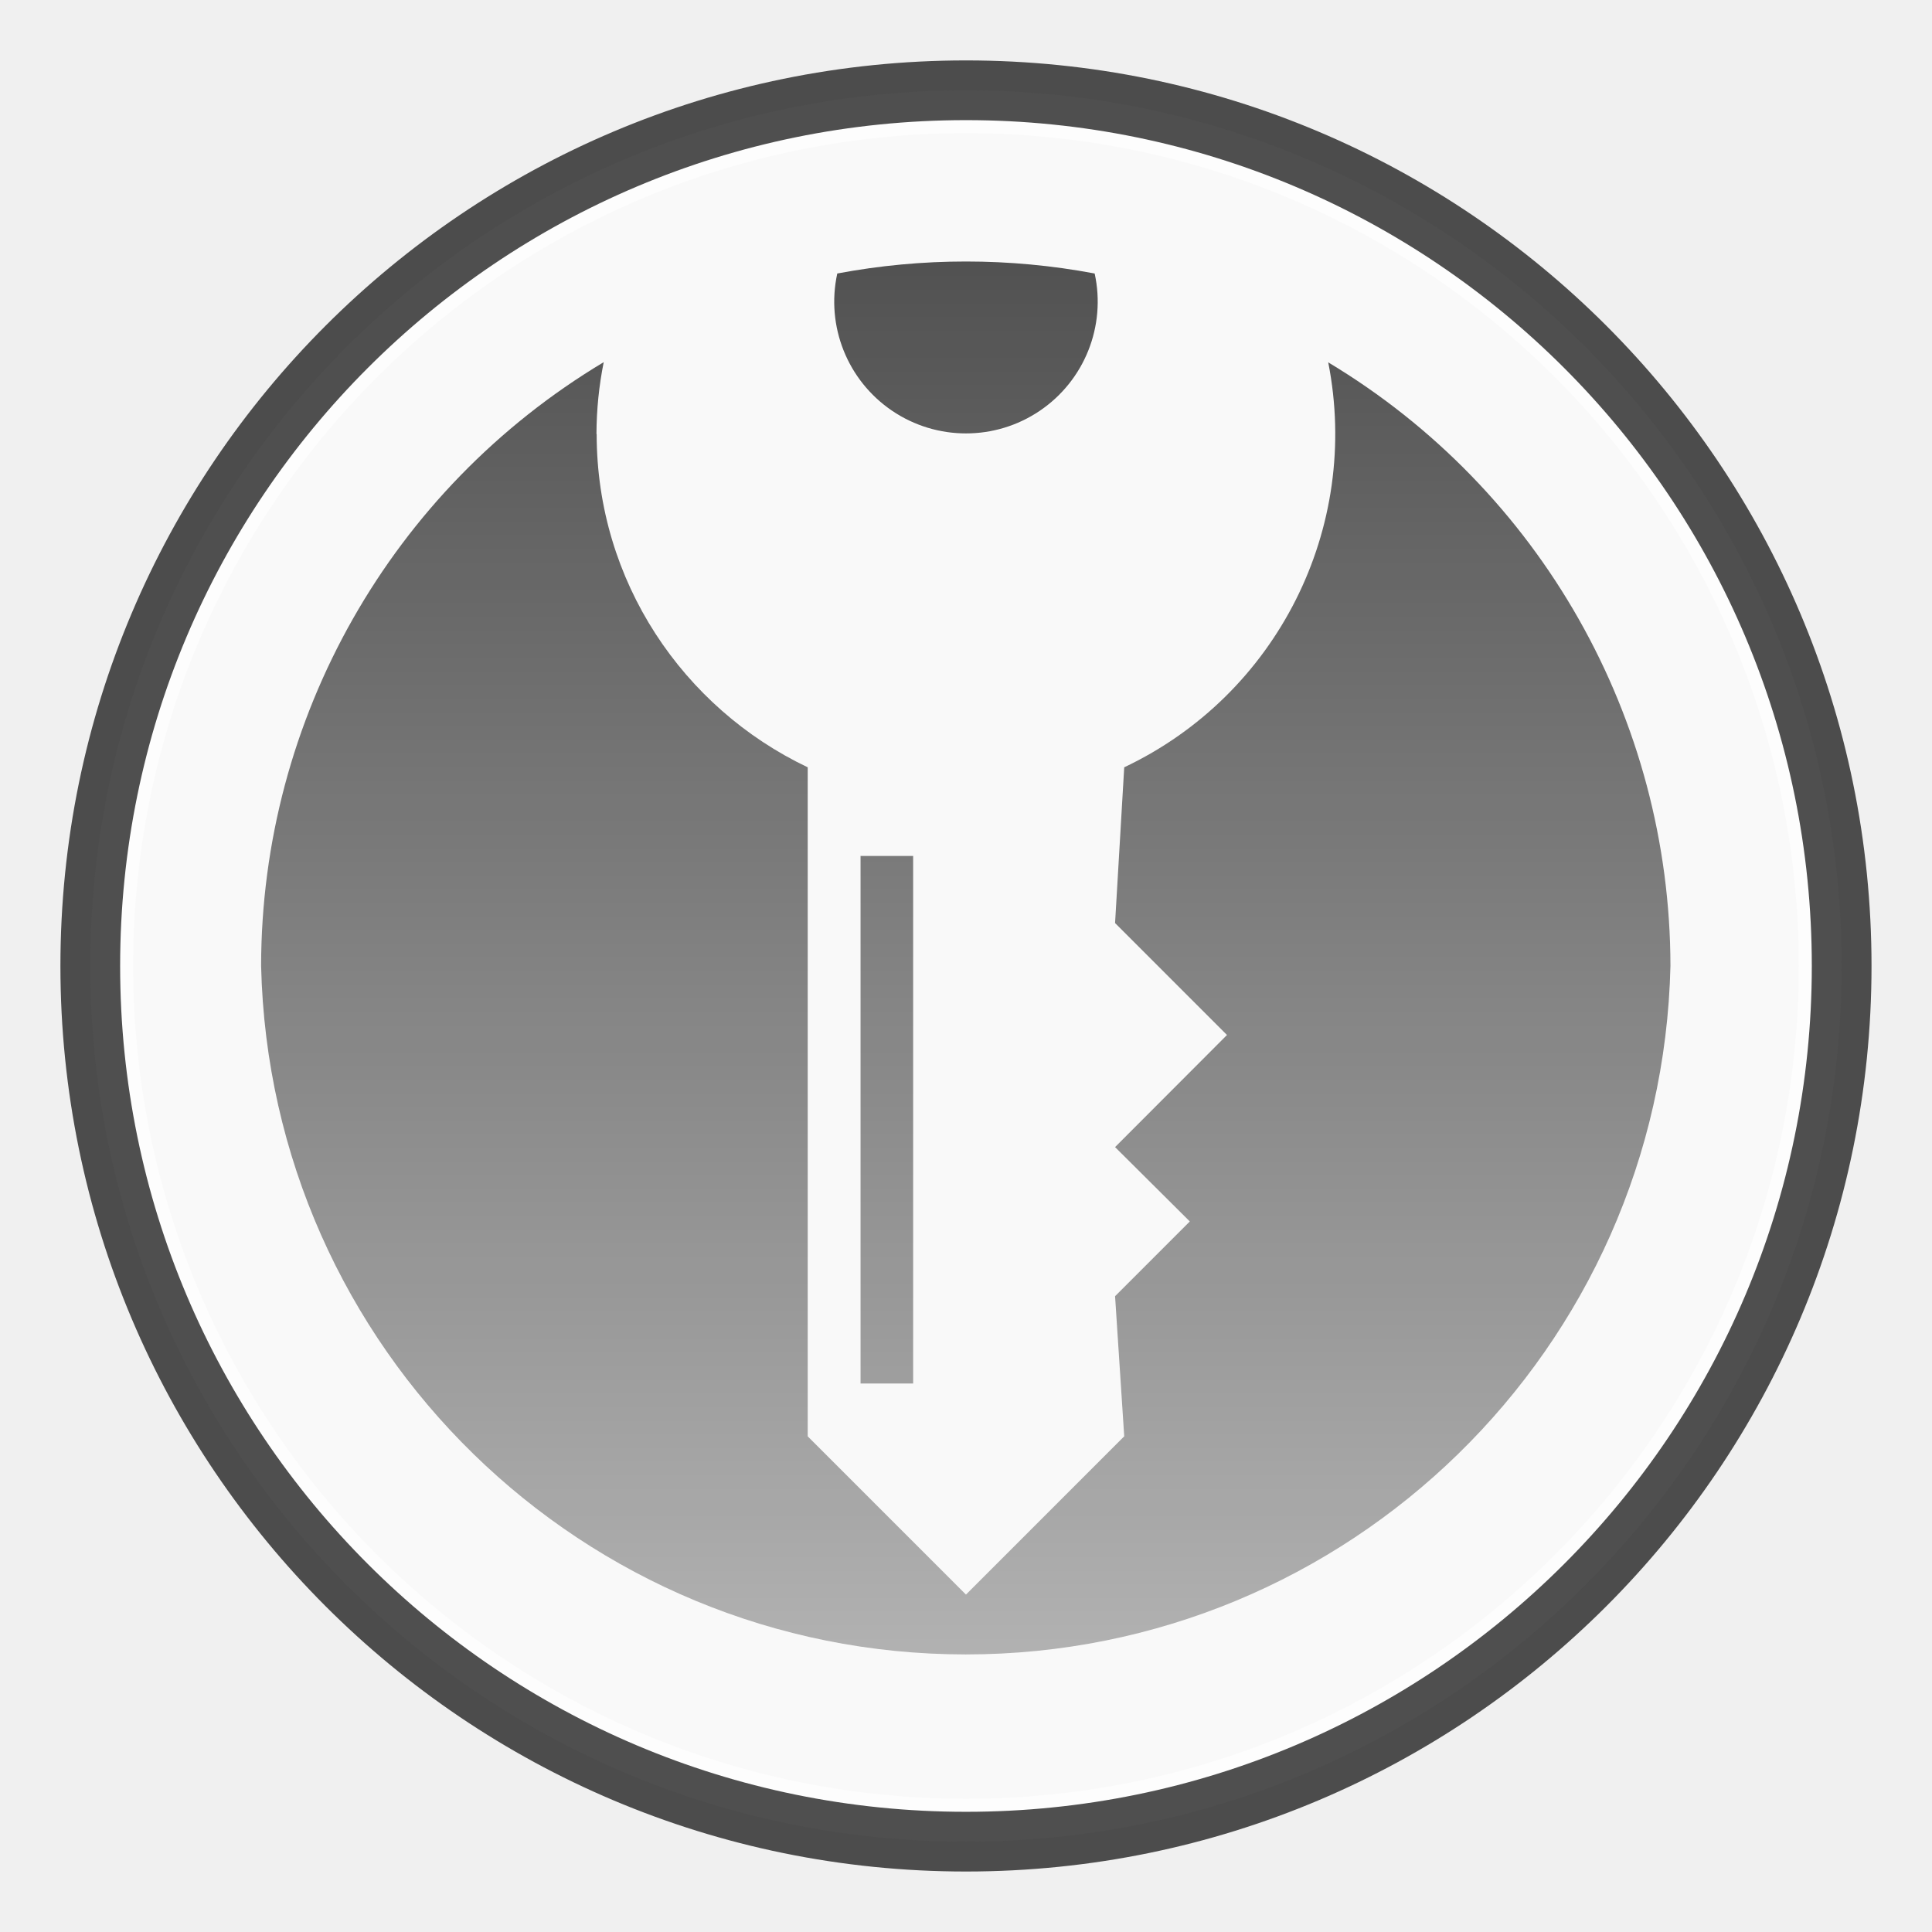
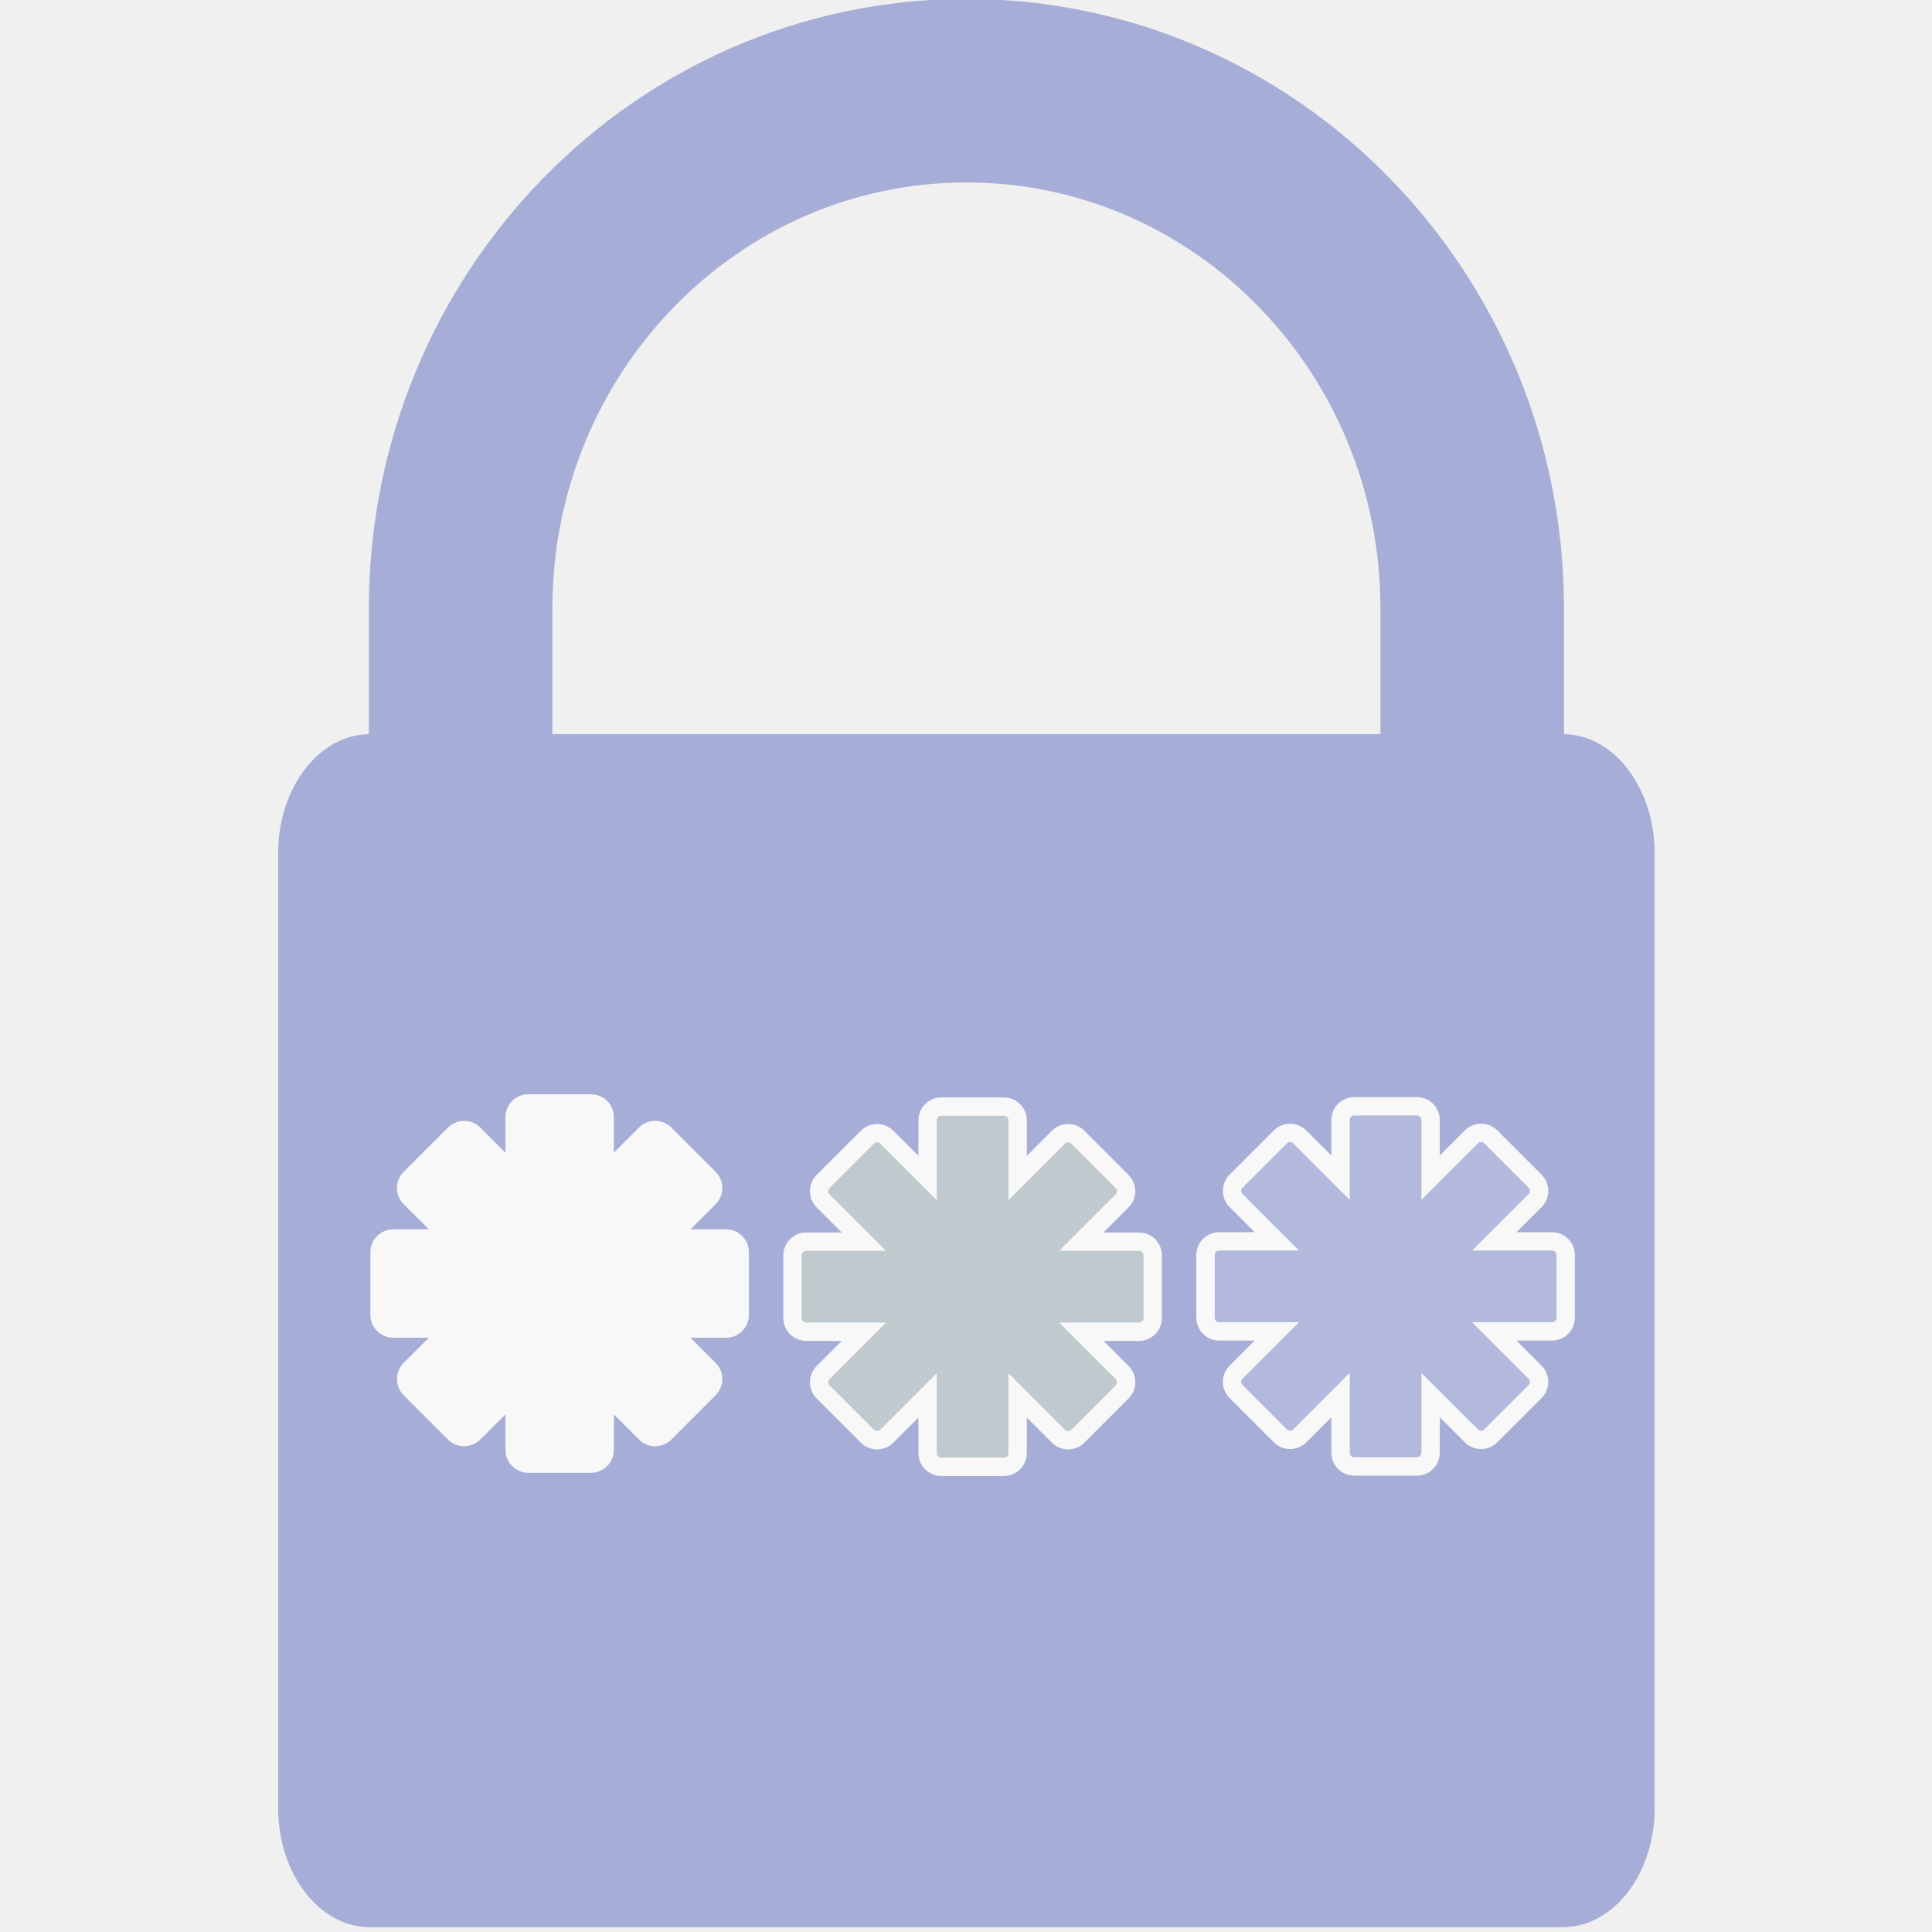
- <svg xmlns="http://www.w3.org/2000/svg" xmlns:xlink="http://www.w3.org/1999/xlink" height="64" width="64" viewBox="0 0 64 64" xml:space="preserve">
-   <defs>
-     <linearGradient id="a">
-       <stop offset="0" style="stop-color:#464646;stop-opacity:1" />
-       <stop offset="1" style="stop-color:#adadad;stop-opacity:1" />
-     </linearGradient>
-     <linearGradient xlink:href="#a" id="b" gradientUnits="userSpaceOnUse" x1="53.24" y1="12.75" x2="53.24" y2="86.36" />
-   </defs>
-   <g style="display:inline" transform="translate(.42 .42) scale(.63158)">
-     <circle r="45.93" style="opacity:.871;fill:#fff;fill-opacity:1;fill-rule:evenodd;stroke:#000;stroke-width:3.132;stroke-linecap:round;stroke-linejoin:round;stroke-miterlimit:4;stroke-dasharray:none;stroke-opacity:.784" cx="50" cy="50" />
-     <circle style="opacity:1;fill:none;fill-opacity:1;fill-rule:evenodd;stroke:none;stroke-width:1.5;stroke-linecap:round;stroke-linejoin:round;stroke-miterlimit:4;stroke-dasharray:none;stroke-opacity:1" cx="50" cy="50" r="42.32" />
-     <path style="opacity:1;fill:#f9f9f9;fill-opacity:1;fill-rule:evenodd;stroke:none;stroke-width:2.5;stroke-linecap:round;stroke-linejoin:round;stroke-miterlimit:4;stroke-dasharray:none;stroke-opacity:1" d="M50 6.32A43.68 43.68 0 0 0 6.32 50 43.68 43.68 0 0 0 50 93.68 43.68 43.68 0 0 0 93.68 50 43.68 43.68 0 0 0 50 6.32Zm0 6.72c2.26 0 4.52.22 6.75.64a6.92 6.92 0 1 1-13.5 0c2.23-.42 4.49-.64 6.75-.64Zm-19 5.3a19.36 19.36 0 0 0 10.7 21.24v35.09l8.3 8.3 8.3-8.3-.48-7.35 3.92-3.92-3.92-3.9 5.87-5.88-5.87-5.87.48-8.17A19.35 19.35 0 0 0 69 18.34 36.97 36.97 0 0 1 86.95 50a36.97 36.97 0 0 1-73.92 0c.01-12.98 6.83-25 17.97-31.67Zm13.46 25.9h2.77V71.9h-2.76V44.23z" />
-     <path style="opacity:.94;fill:url(#b);fill-opacity:1;fill-rule:nonzero;stroke:none;stroke-width:.8;stroke-linecap:round;stroke-linejoin:round;stroke-miterlimit:4;stroke-dasharray:none;stroke-opacity:1" d="M56.75 13.68a6.91 6.91 0 1 1-13.5 0 36.48 36.48 0 0 1 13.5 0zM30.63 22.1c0 7.72 4.53 14.37 11.07 17.48v35.09l8.3 8.3 8.3-8.3-.48-7.35 3.92-3.92-3.92-3.9 5.87-5.88-5.87-5.87.48-8.17A19.35 19.35 0 0 0 69 18.34 36.97 36.97 0 0 1 86.95 50a36.97 36.97 0 0 1-73.92 0c.01-12.98 6.83-25 17.97-31.67a19.4 19.4 0 0 0-.38 3.77zm13.83 22.13h2.77V71.9h-2.76V44.24z" />
+ <svg xmlns="http://www.w3.org/2000/svg" height="64" width="64" viewBox="0 0 64 64">
+   <g transform="scale(0.304)" opacity="0.5">
+     <path style="fill:none;stroke:#5c6bc0;stroke-width:20;stroke-miterlimit:4" d="M 105.308,9.883 A 55.117,56.435 0 0 0 50.192,66.318 a 55.117,56.435 0 0 0 5.08e-4,0.262 V 140.117 H 160.424 V 66.643 A 55.117,56.435 0 0 0 160.425,66.318 55.117,56.435 0 0 0 105.308,9.883 Z" />
+     <rect style="fill:#5c6bc0;fill-opacity:1;fill-rule:evenodd" width="150" height="130" x="30.308" y="80" rx="10" ry="13" />
+     <path style="fill:#7582c9;fill-opacity:1;stroke:#ffffff;stroke-width:2;stroke-miterlimit:4" d="m 147.576,120.549 c -0.83,0 -1.498,0.668 -1.498,1.498 v 6.282 l -4.442,-4.442 c -0.587,-0.587 -1.533,-0.587 -2.12,0 l -4.819,4.819 c -0.587,0.587 -0.587,1.532 0,2.12 l 4.442,4.442 h -6.282 c -0.83,0 -1.498,0.668 -1.498,1.498 v 6.816 c 0,0.83 0.668,1.498 1.498,1.498 h 6.282 l -4.442,4.442 c -0.587,0.587 -0.587,1.533 0,2.12 l 4.819,4.819 c 0.587,0.587 1.532,0.587 2.12,0 l 4.442,-4.442 v 6.282 c 0,0.83 0.668,1.498 1.498,1.498 h 6.816 c 0.83,0 1.498,-0.668 1.498,-1.498 v -6.282 l 4.442,4.442 c 0.587,0.587 1.532,0.587 2.12,0 l 4.819,-4.819 c 0.587,-0.587 0.587,-1.533 0,-2.12 l -4.442,-4.442 h 6.282 c 0.83,0 1.498,-0.668 1.498,-1.498 v -6.816 c 0,-0.83 -0.668,-1.498 -1.498,-1.498 h -6.282 l 4.442,-4.442 c 0.587,-0.587 0.587,-1.532 0,-2.12 l -4.819,-4.819 c -0.587,-0.587 -1.533,-0.587 -2.12,0 l -4.442,4.442 v -6.282 c 0,-0.83 -0.668,-1.498 -1.498,-1.498 z" />
+     <path style="fill:#8da2ab;fill-opacity:1;stroke:#ffffff;stroke-width:2;stroke-miterlimit:4" d="m 102.576,120.585 c -0.83,0 -1.498,0.668 -1.498,1.498 v 6.282 l -4.442,-4.442 c -0.587,-0.587 -1.533,-0.587 -2.12,0 l -4.819,4.819 c -0.587,0.587 -0.587,1.532 0,2.12 l 4.442,4.442 h -6.282 c -0.83,0 -1.498,0.668 -1.498,1.498 v 6.816 c 0,0.83 0.668,1.498 1.498,1.498 h 6.282 l -4.442,4.442 c -0.587,0.587 -0.587,1.533 0,2.12 l 4.819,4.819 c 0.587,0.587 1.533,0.587 2.12,0 l 4.442,-4.442 v 6.282 c 0,0.83 0.668,1.498 1.498,1.498 h 6.816 c 0.83,0 1.498,-0.668 1.498,-1.498 v -6.282 l 4.442,4.442 c 0.587,0.587 1.532,0.587 2.12,0 l 4.819,-4.819 c 0.587,-0.587 0.587,-1.533 0,-2.12 l -4.442,-4.442 h 6.282 c 0.83,0 1.498,-0.668 1.498,-1.498 v -6.816 c 0,-0.83 -0.668,-1.498 -1.498,-1.498 h -6.282 l 4.442,-4.442 c 0.587,-0.587 0.587,-1.532 0,-2.12 l -4.819,-4.819 c -0.587,-0.587 -1.533,-0.587 -2.12,0 l -4.442,4.442 v -6.282 c 0,-0.83 -0.668,-1.498 -1.498,-1.498 z" />
+     <path style="fill:#ffffff;fill-opacity:1;stroke:#ffffff;stroke-width:2;stroke-miterlimit:4" d="m 57.576,120.239 c -0.83,0 -1.498,0.668 -1.498,1.498 v 6.282 l -4.442,-4.442 c -0.587,-0.587 -1.533,-0.587 -2.12,0 l -4.819,4.819 c -0.587,0.587 -0.587,1.532 0,2.12 l 4.442,4.442 h -6.282 c -0.83,0 -1.498,0.668 -1.498,1.498 v 6.816 c 0,0.83 0.668,1.498 1.498,1.498 h 6.282 l -4.442,4.442 c -0.587,0.587 -0.587,1.533 0,2.12 l 4.819,4.819 c 0.587,0.587 1.533,0.587 2.12,0 l 4.442,-4.442 v 6.282 c 0,0.83 0.668,1.498 1.498,1.498 h 6.816 c 0.83,0 1.498,-0.668 1.498,-1.498 v -6.282 l 4.442,4.442 c 0.587,0.587 1.532,0.587 2.12,0 l 4.819,-4.819 c 0.587,-0.587 0.587,-1.533 0,-2.12 l -4.442,-4.442 h 6.282 c 0.83,0 1.498,-0.668 1.498,-1.498 v -6.816 c 0,-0.83 -0.668,-1.498 -1.498,-1.498 h -6.282 l 4.442,-4.442 c 0.587,-0.587 0.587,-1.532 0,-2.12 l -4.819,-4.819 c -0.587,-0.587 -1.533,-0.587 -2.12,0 l -4.442,4.442 v -6.282 c 0,-0.83 -0.668,-1.498 -1.498,-1.498 z" />
  </g>
</svg>
